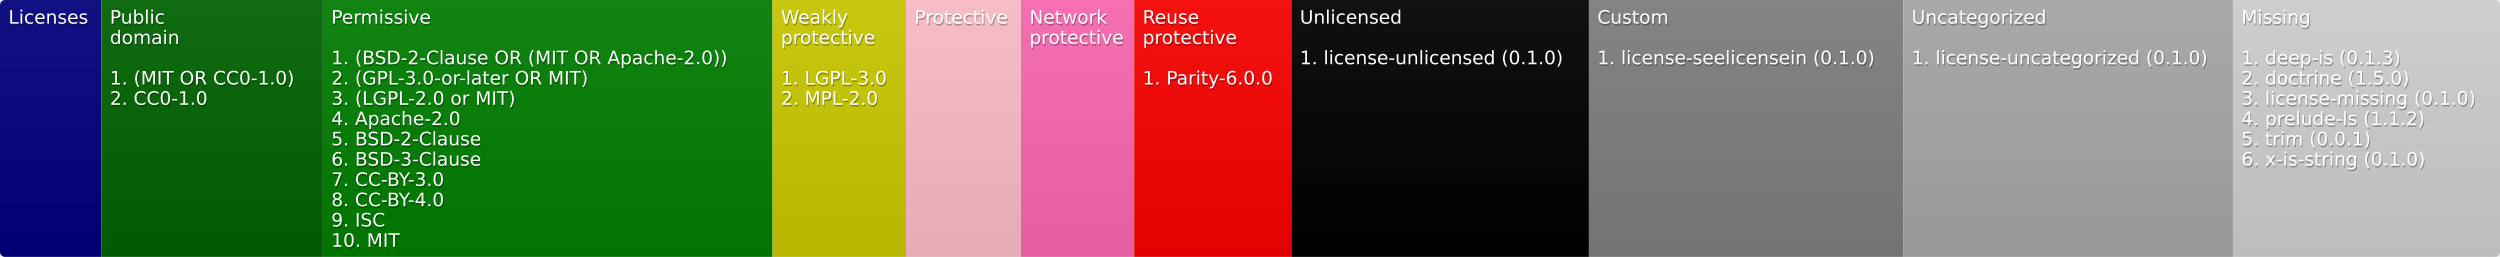
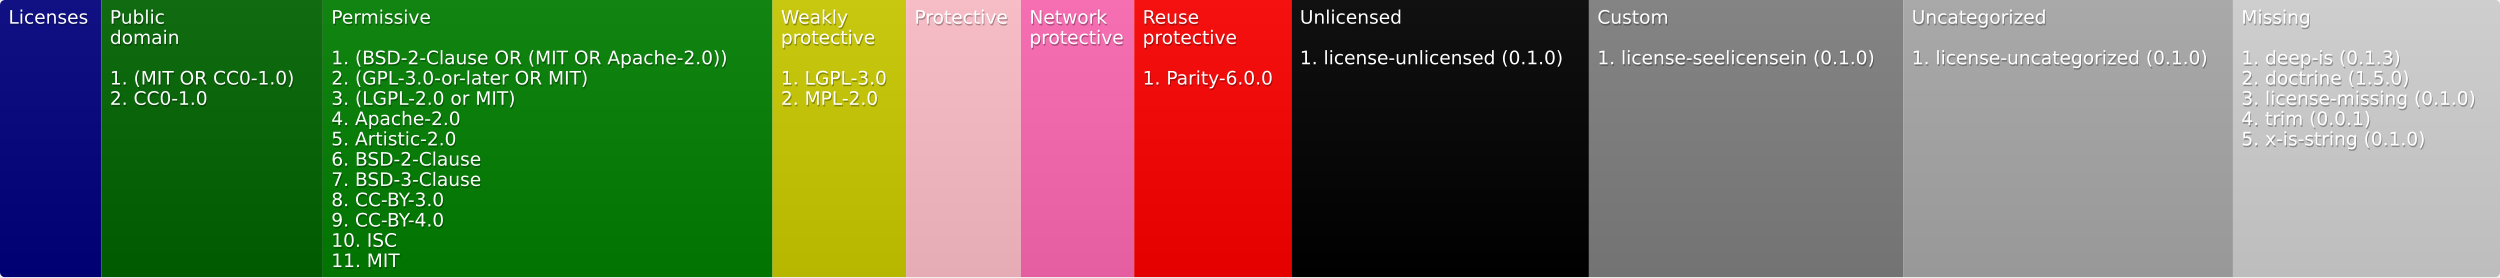
- <svg xmlns="http://www.w3.org/2000/svg" width="1479" height="152">
+ <svg xmlns="http://www.w3.org/2000/svg" width="1479" height="164">
  <defs>
    <linearGradient id="smooth" x2="0" y2="100%">
      <stop offset="0" stop-color="#aaa" stop-opacity=".1" />
      <stop offset="1" stop-opacity=".1" />
    </linearGradient>
    <style>text{font-size:11px;font-family:Verdana,DejaVu Sans,Geneva,sans-serif}text.shadow{fill:#010101;fill-opacity:.3}text.high{fill:#fff}</style>
    <mask id="round">
      <rect width="100%" height="100%" rx="3" fill="#fff" />
    </mask>
  </defs>
  <g id="bg" mask="url(#round)">
-     <path fill="navy" d="M0 0h60v152H0z" />
-     <path fill="#006400" d="M60 0h131v152H60z" />
-     <path fill="green" d="M191 0h266v152H191z" />
-     <path fill="#cc0" d="M457 0h79v152h-79z" />
-     <path fill="pink" d="M536 0h68v152h-68z" />
-     <path fill="#ff69b4" d="M604 0h67v152h-67z" />
-     <path fill="red" d="M671 0h93v152h-93z" />
-     <path d="M764 0h176v152H764z" />
-     <path fill="gray" d="M940 0h186v152H940z" />
-     <path fill="#a9a9a9" d="M1126 0h195v152h-195z" />
-     <path fill="#d3d3d3" d="M1321 0h158v152h-158z" />
-     <path fill="url(#smooth)" d="M0 0h1479v152H0z" />
+     <path fill="navy" d="M0 0h60v164H0z" />
+     <path fill="#006400" d="M60 0h131v164H60z" />
+     <path fill="green" d="M191 0h266v164H191z" />
+     <path fill="#cc0" d="M457 0h79v164h-79z" />
+     <path fill="pink" d="M536 0h68v164h-68z" />
+     <path fill="#ff69b4" d="M604 0h67v164h-67z" />
+     <path fill="red" d="M671 0h93v164h-93z" />
+     <path d="M764 0h176v164H764z" />
+     <path fill="gray" d="M940 0h186v164H940z" />
+     <path fill="#a9a9a9" d="M1126 0h195v164h-195z" />
+     <path fill="#d3d3d3" d="M1321 0h158v164h-158z" />
+     <path fill="url(#smooth)" d="M0 0h1479v164H0z" />
  </g>
  <g id="fg">
    <text class="shadow" x="5.5" y="15">Licenses</text>
    <text class="high" x="5" y="14">Licenses</text>
    <text class="shadow" x="65.5" y="15">Public</text>
    <text class="high" x="65" y="14">Public</text>
    <text class="shadow" x="65.5" y="27">domain</text>
    <text class="high" x="65" y="26">domain</text>
    <text class="shadow" x="65.5" y="51">1. (MIT OR CC0-1.0)</text>
    <text class="high" x="65" y="50">1. (MIT OR CC0-1.0)</text>
    <text class="shadow" x="65.5" y="63">2. CC0-1.0</text>
    <text class="high" x="65" y="62">2. CC0-1.0</text>
    <text class="shadow" x="196.5" y="15">Permissive</text>
    <text class="high" x="196" y="14">Permissive</text>
    <text class="shadow" x="196.5" y="39">1. (BSD-2-Clause OR (MIT OR Apache-2.0))</text>
    <text class="high" x="196" y="38">1. (BSD-2-Clause OR (MIT OR Apache-2.0))</text>
    <text class="shadow" x="196.5" y="51">2. (GPL-3.0-or-later OR MIT)</text>
    <text class="high" x="196" y="50">2. (GPL-3.0-or-later OR MIT)</text>
    <text class="shadow" x="196.5" y="63">3. (LGPL-2.0 or MIT)</text>
    <text class="high" x="196" y="62">3. (LGPL-2.0 or MIT)</text>
    <text class="shadow" x="196.5" y="75">4. Apache-2.0</text>
    <text class="high" x="196" y="74">4. Apache-2.0</text>
-     <text class="shadow" x="196.5" y="87">5. BSD-2-Clause</text>
-     <text class="high" x="196" y="86">5. BSD-2-Clause</text>
-     <text class="shadow" x="196.5" y="99">6. BSD-3-Clause</text>
-     <text class="high" x="196" y="98">6. BSD-3-Clause</text>
-     <text class="shadow" x="196.5" y="111">7. CC-BY-3.0</text>
-     <text class="high" x="196" y="110">7. CC-BY-3.0</text>
-     <text class="shadow" x="196.5" y="123">8. CC-BY-4.0</text>
-     <text class="high" x="196" y="122">8. CC-BY-4.0</text>
-     <text class="shadow" x="196.5" y="135">9. ISC</text>
-     <text class="high" x="196" y="134">9. ISC</text>
-     <text class="shadow" x="196.5" y="147">10. MIT</text>
-     <text class="high" x="196" y="146">10. MIT</text>
+     <text class="shadow" x="196.5" y="87">5. Artistic-2.0</text>
+     <text class="high" x="196" y="86">5. Artistic-2.0</text>
+     <text class="shadow" x="196.5" y="99">6. BSD-2-Clause</text>
+     <text class="high" x="196" y="98">6. BSD-2-Clause</text>
+     <text class="shadow" x="196.5" y="111">7. BSD-3-Clause</text>
+     <text class="high" x="196" y="110">7. BSD-3-Clause</text>
+     <text class="shadow" x="196.5" y="123">8. CC-BY-3.0</text>
+     <text class="high" x="196" y="122">8. CC-BY-3.0</text>
+     <text class="shadow" x="196.5" y="135">9. CC-BY-4.0</text>
+     <text class="high" x="196" y="134">9. CC-BY-4.0</text>
+     <text class="shadow" x="196.5" y="147">10. ISC</text>
+     <text class="high" x="196" y="146">10. ISC</text>
+     <text class="shadow" x="196.5" y="159">11. MIT</text>
+     <text class="high" x="196" y="158">11. MIT</text>
    <text class="shadow" x="462.5" y="15">Weakly</text>
    <text class="high" x="462" y="14">Weakly</text>
    <text class="shadow" x="462.5" y="27">protective</text>
    <text class="high" x="462" y="26">protective</text>
    <text class="shadow" x="462.5" y="51">1. LGPL-3.0</text>
    <text class="high" x="462" y="50">1. LGPL-3.0</text>
    <text class="shadow" x="462.5" y="63">2. MPL-2.0</text>
    <text class="high" x="462" y="62">2. MPL-2.0</text>
    <text class="shadow" x="541.5" y="15">Protective</text>
    <text class="high" x="541" y="14">Protective</text>
    <text class="shadow" x="609.5" y="15">Network</text>
    <text class="high" x="609" y="14">Network</text>
    <text class="shadow" x="609.5" y="27">protective</text>
    <text class="high" x="609" y="26">protective</text>
    <text class="shadow" x="676.5" y="15">Reuse</text>
    <text class="high" x="676" y="14">Reuse</text>
    <text class="shadow" x="676.5" y="27">protective</text>
    <text class="high" x="676" y="26">protective</text>
    <text class="shadow" x="676.5" y="51">1. Parity-6.0.0</text>
    <text class="high" x="676" y="50">1. Parity-6.0.0</text>
    <text class="shadow" x="769.5" y="15">Unlicensed</text>
    <text class="high" x="769" y="14">Unlicensed</text>
    <text class="shadow" x="769.5" y="39">1. license-unlicensed (0.1.0)</text>
    <text class="high" x="769" y="38">1. license-unlicensed (0.1.0)</text>
    <text class="shadow" x="945.5" y="15">Custom</text>
    <text class="high" x="945" y="14">Custom</text>
    <text class="shadow" x="945.5" y="39">1. license-seelicensein (0.1.0)</text>
    <text class="high" x="945" y="38">1. license-seelicensein (0.1.0)</text>
    <text class="shadow" x="1131.5" y="15">Uncategorized</text>
    <text class="high" x="1131" y="14">Uncategorized</text>
    <text class="shadow" x="1131.5" y="39">1. license-uncategorized (0.1.0)</text>
    <text class="high" x="1131" y="38">1. license-uncategorized (0.1.0)</text>
    <text class="shadow" x="1326.5" y="15">Missing</text>
    <text class="high" x="1326" y="14">Missing</text>
    <text class="shadow" x="1326.5" y="39">1. deep-is (0.1.3)</text>
    <text class="high" x="1326" y="38">1. deep-is (0.1.3)</text>
    <text class="shadow" x="1326.5" y="51">2. doctrine (1.5.0)</text>
    <text class="high" x="1326" y="50">2. doctrine (1.5.0)</text>
    <text class="shadow" x="1326.5" y="63">3. license-missing (0.1.0)</text>
    <text class="high" x="1326" y="62">3. license-missing (0.1.0)</text>
-     <text class="shadow" x="1326.5" y="75">4. prelude-ls (1.1.2)</text>
-     <text class="high" x="1326" y="74">4. prelude-ls (1.1.2)</text>
-     <text class="shadow" x="1326.5" y="87">5. trim (0.0.1)</text>
-     <text class="high" x="1326" y="86">5. trim (0.0.1)</text>
-     <text class="shadow" x="1326.5" y="99">6. x-is-string (0.1.0)</text>
-     <text class="high" x="1326" y="98">6. x-is-string (0.1.0)</text>
+     <text class="shadow" x="1326.5" y="75">4. trim (0.0.1)</text>
+     <text class="high" x="1326" y="74">4. trim (0.0.1)</text>
+     <text class="shadow" x="1326.5" y="87">5. x-is-string (0.1.0)</text>
+     <text class="high" x="1326" y="86">5. x-is-string (0.1.0)</text>
  </g>
</svg>
